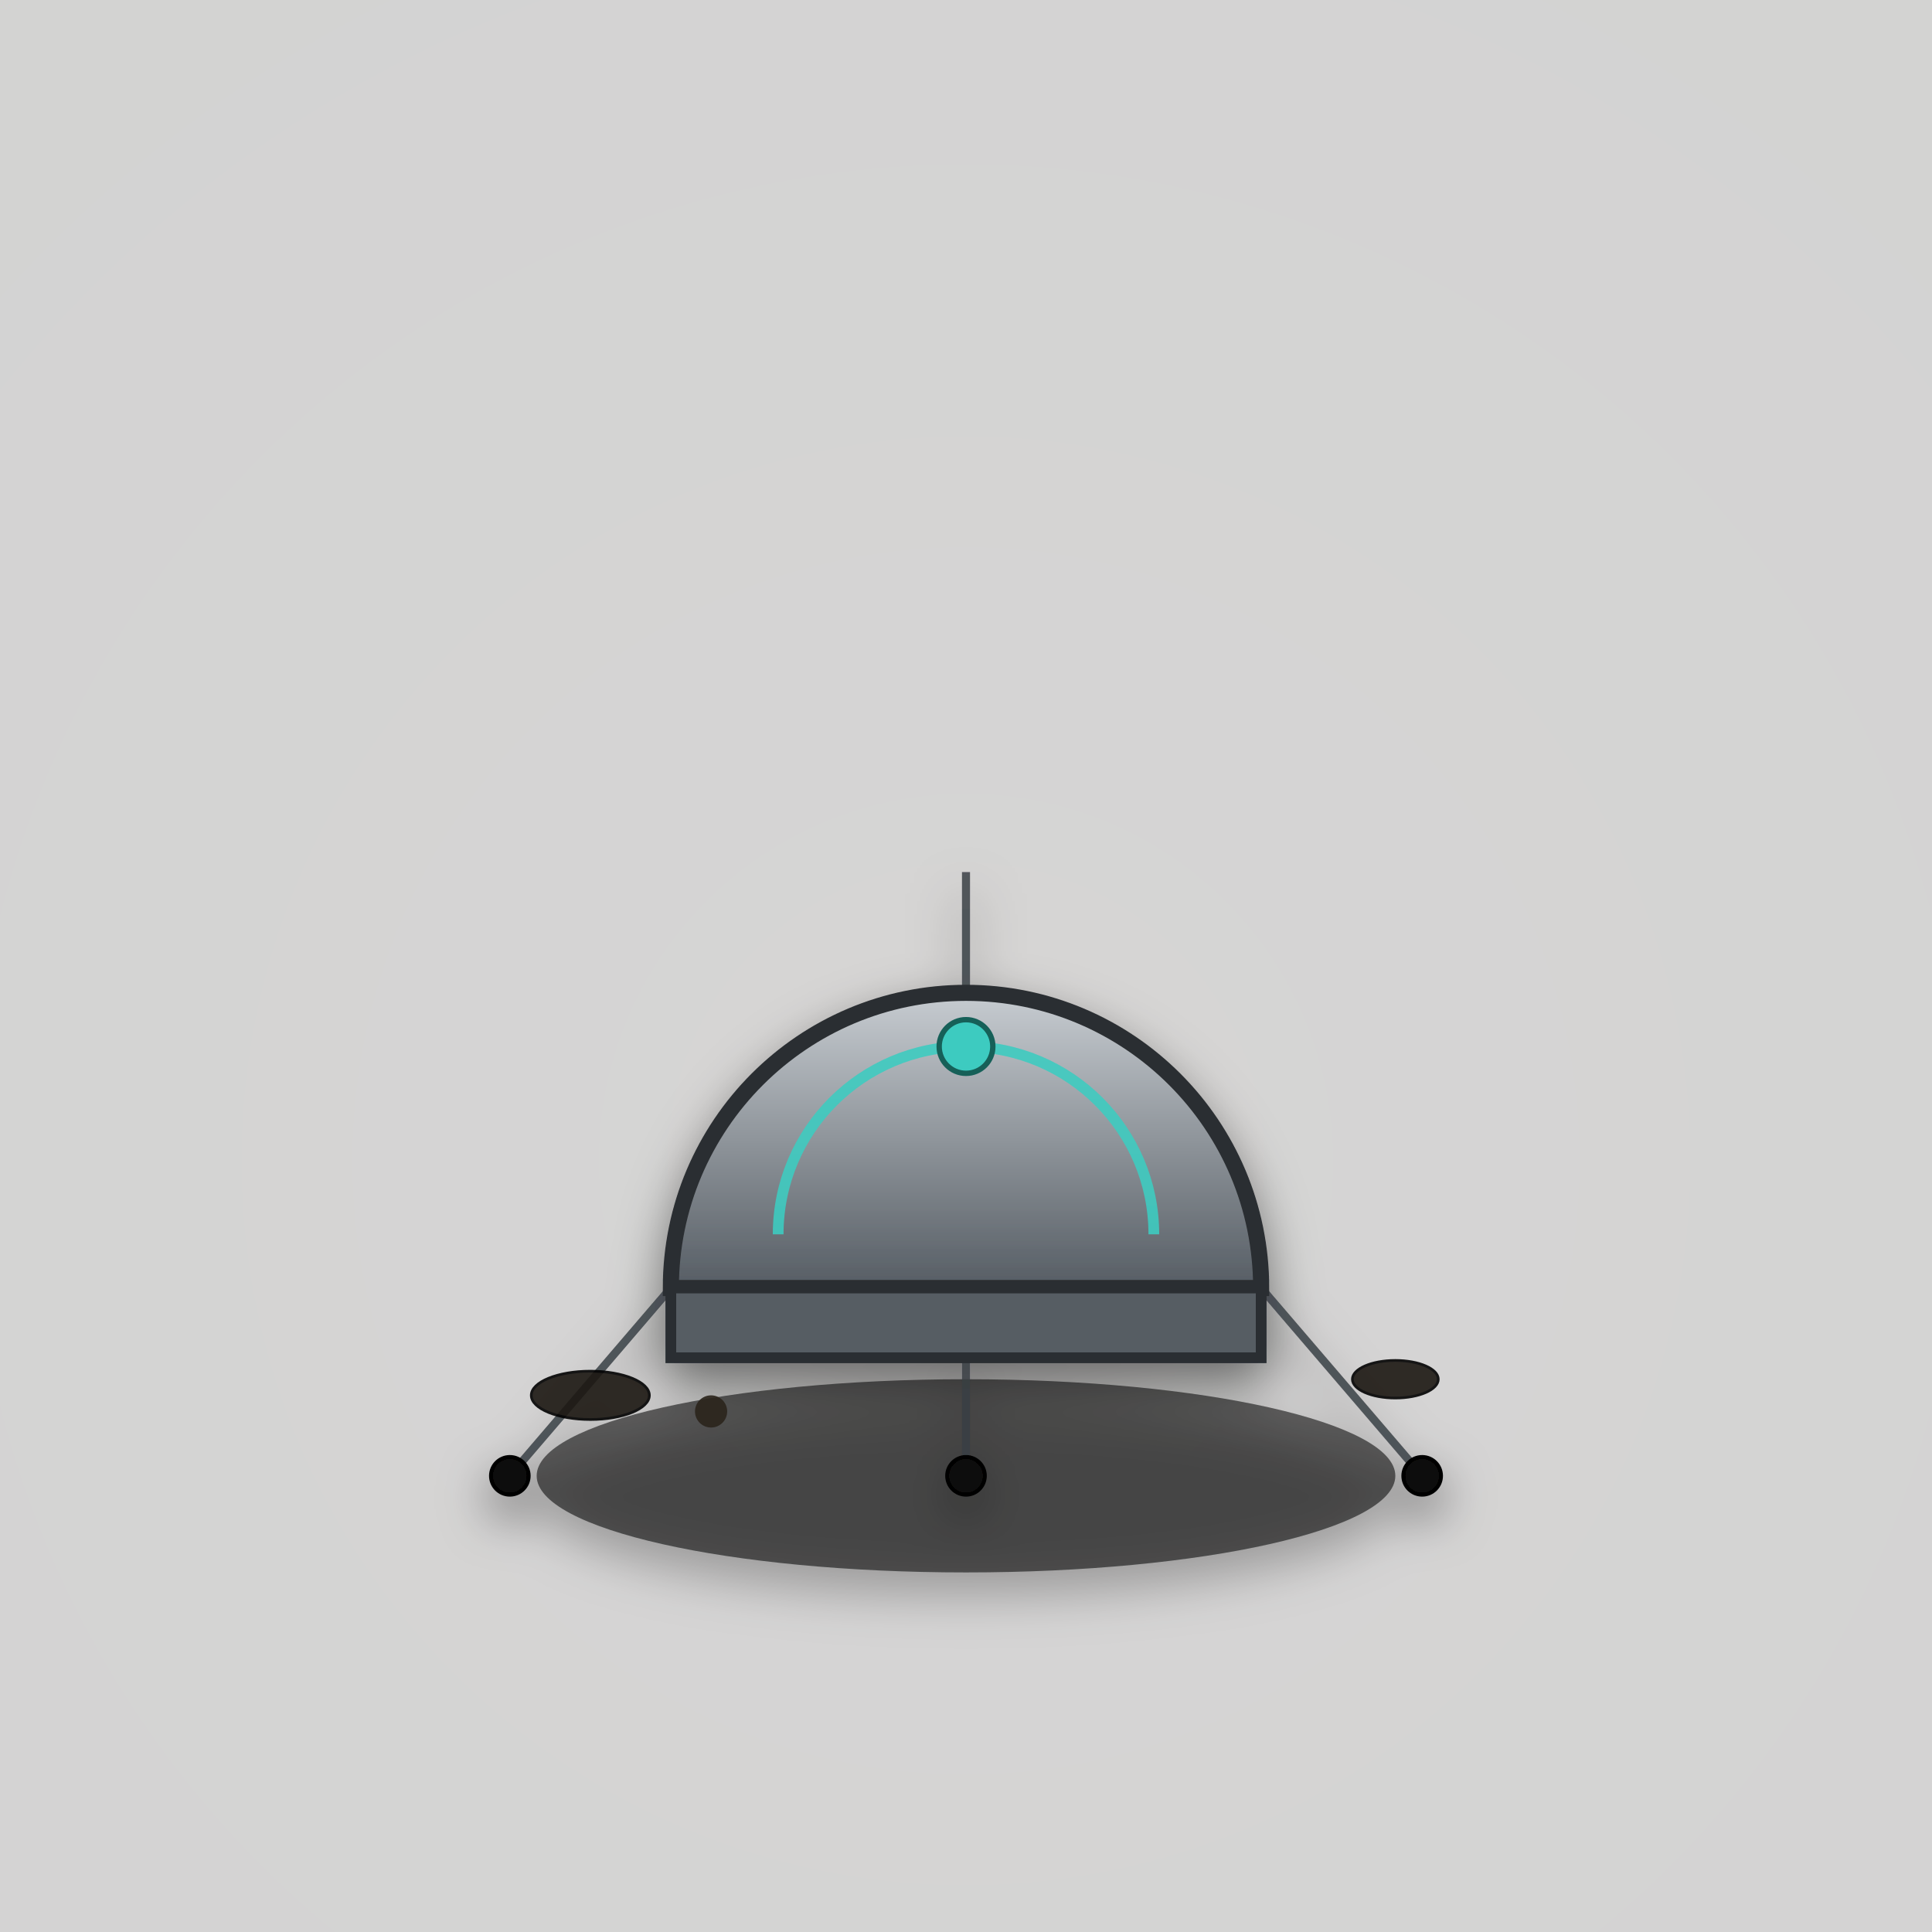
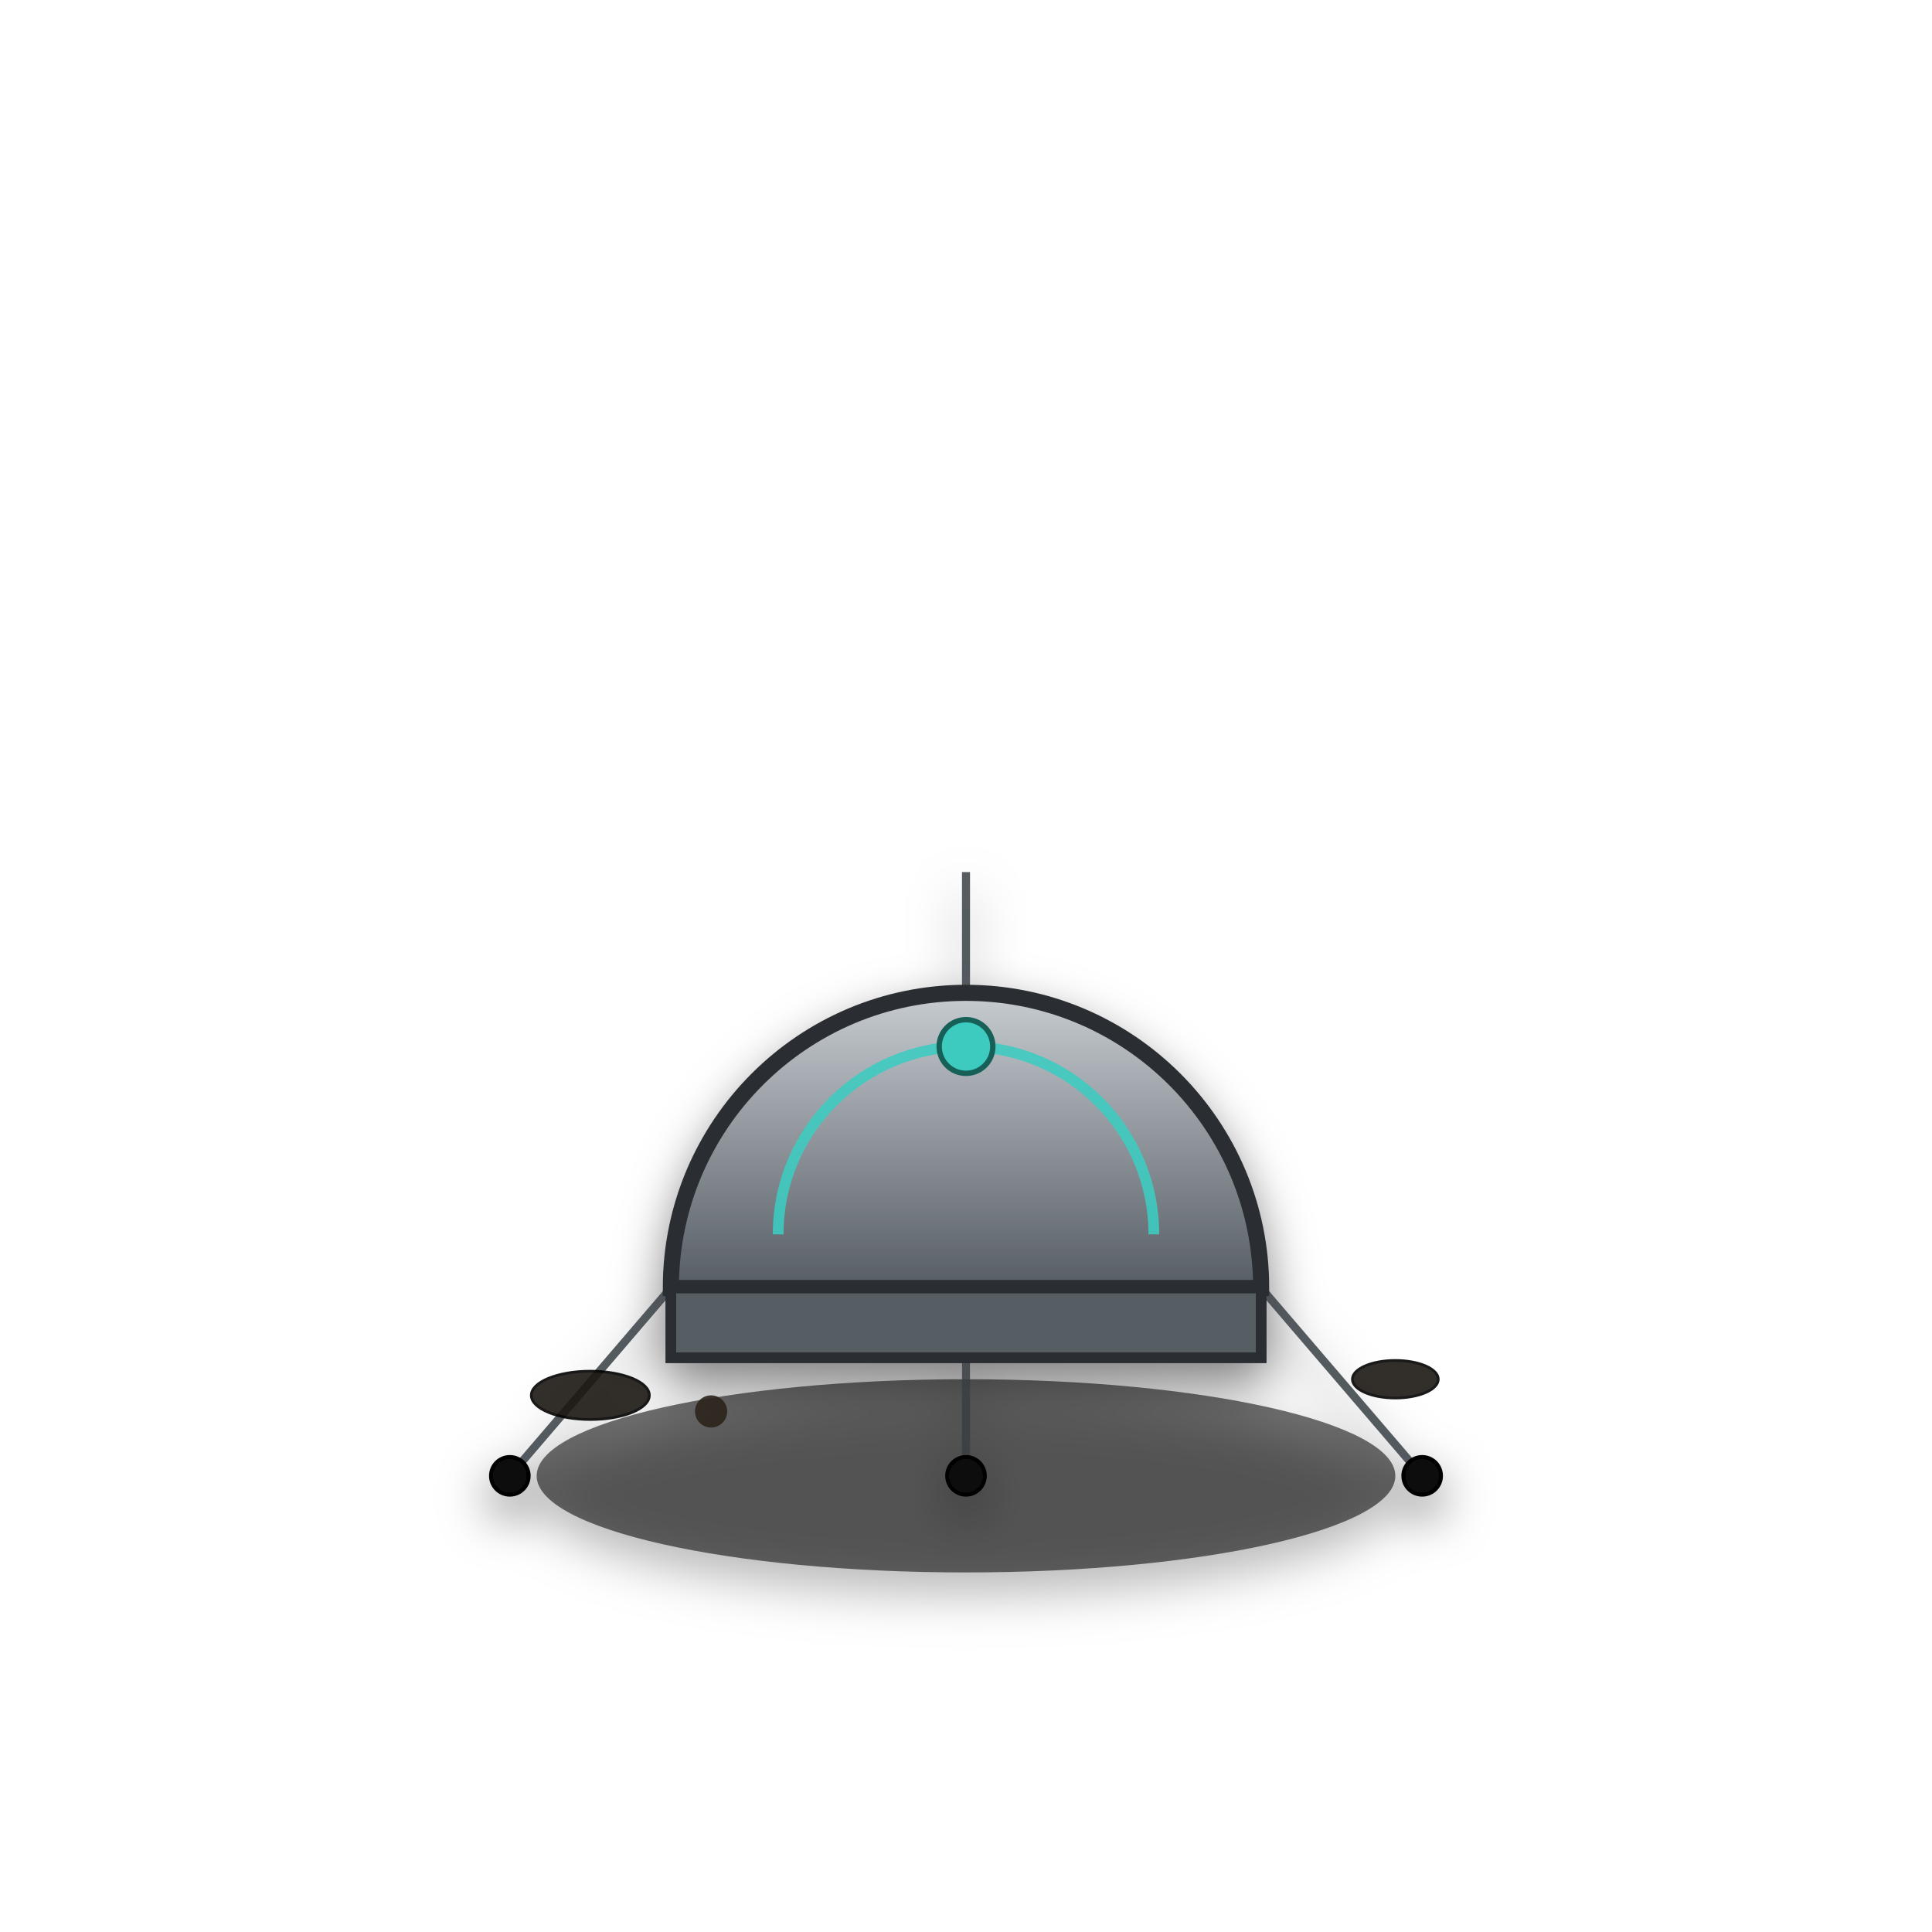
<svg xmlns="http://www.w3.org/2000/svg" viewBox="0 0 720 720">
  <defs>
    <radialGradient id="regoBg" cx="50%" cy="60%" r="70%">
      <stop offset="0" stop-color="#1c1712" />
      <stop offset="1" stop-color="#0c0a08" />
    </radialGradient>
    <linearGradient id="hull" x1="0" y1="0" x2="0" y2="1">
      <stop stop-color="#c7ccd1" />
      <stop offset="1" stop-color="#565d64" />
    </linearGradient>
    <filter id="dropSh" x="-30%" y="-30%" width="160%" height="160%">
      <feDropShadow dx="0" dy="8" stdDeviation="9" flood-opacity=".5" />
    </filter>
  </defs>
-   <rect x="0" y="0" width="720" height="720" fill="url(#regoBg)" opacity=".18" />
  <g filter="url(#dropSh)" transform="translate(360 420)">
    <ellipse cx="0" cy="130" rx="160" ry="36" fill="#000" opacity=".55" />
    <path d="M-110 60 L-170 130" stroke="#3a3f44" stroke-width="3" fill="none" opacity=".85" />
    <circle cx="-170" cy="130" r="7" fill="#100e0c" stroke="#000" stroke-width="1.5" />
    <path d="M110 60 L170 130" stroke="#3a3f44" stroke-width="3" fill="none" opacity=".85" />
    <circle cx="170" cy="130" r="7" fill="#100e0c" stroke="#000" stroke-width="1.5" />
    <path d="M0 -95 L0 130" stroke="#3a3f44" stroke-width="3" fill="none" opacity=".85" />
    <circle cx="0" cy="130" r="7" fill="#100e0c" stroke="#000" stroke-width="1.5" />
    <path d="M-110 60 A110 110 0 0 1 110 60 Z" fill="url(#hull)" stroke="#2a2d30" stroke-width="6" />
    <rect x="-110" y="60" width="220" height="26" fill="#565d64" stroke="#2a2d30" stroke-width="4" />
    <g stroke="#3ecbc0" stroke-width="4" fill="none" opacity=".9">
      <path d="M-70 40 A70 70 0 0 1 70 40" />
    </g>
    <circle cx="0" cy="-30" r="10" fill="#3ecbc0" stroke="#146059" stroke-width="2" />
  </g>
  <g opacity=".9">
    <ellipse cx="220" cy="520" rx="22" ry="9" fill="#1c1712" stroke="#000" stroke-width="1" />
    <ellipse cx="520" cy="514" rx="16" ry="7" fill="#1c1712" stroke="#000" stroke-width="1" />
    <circle cx="265" cy="526" r="6" fill="#2a231b" />
  </g>
</svg>
